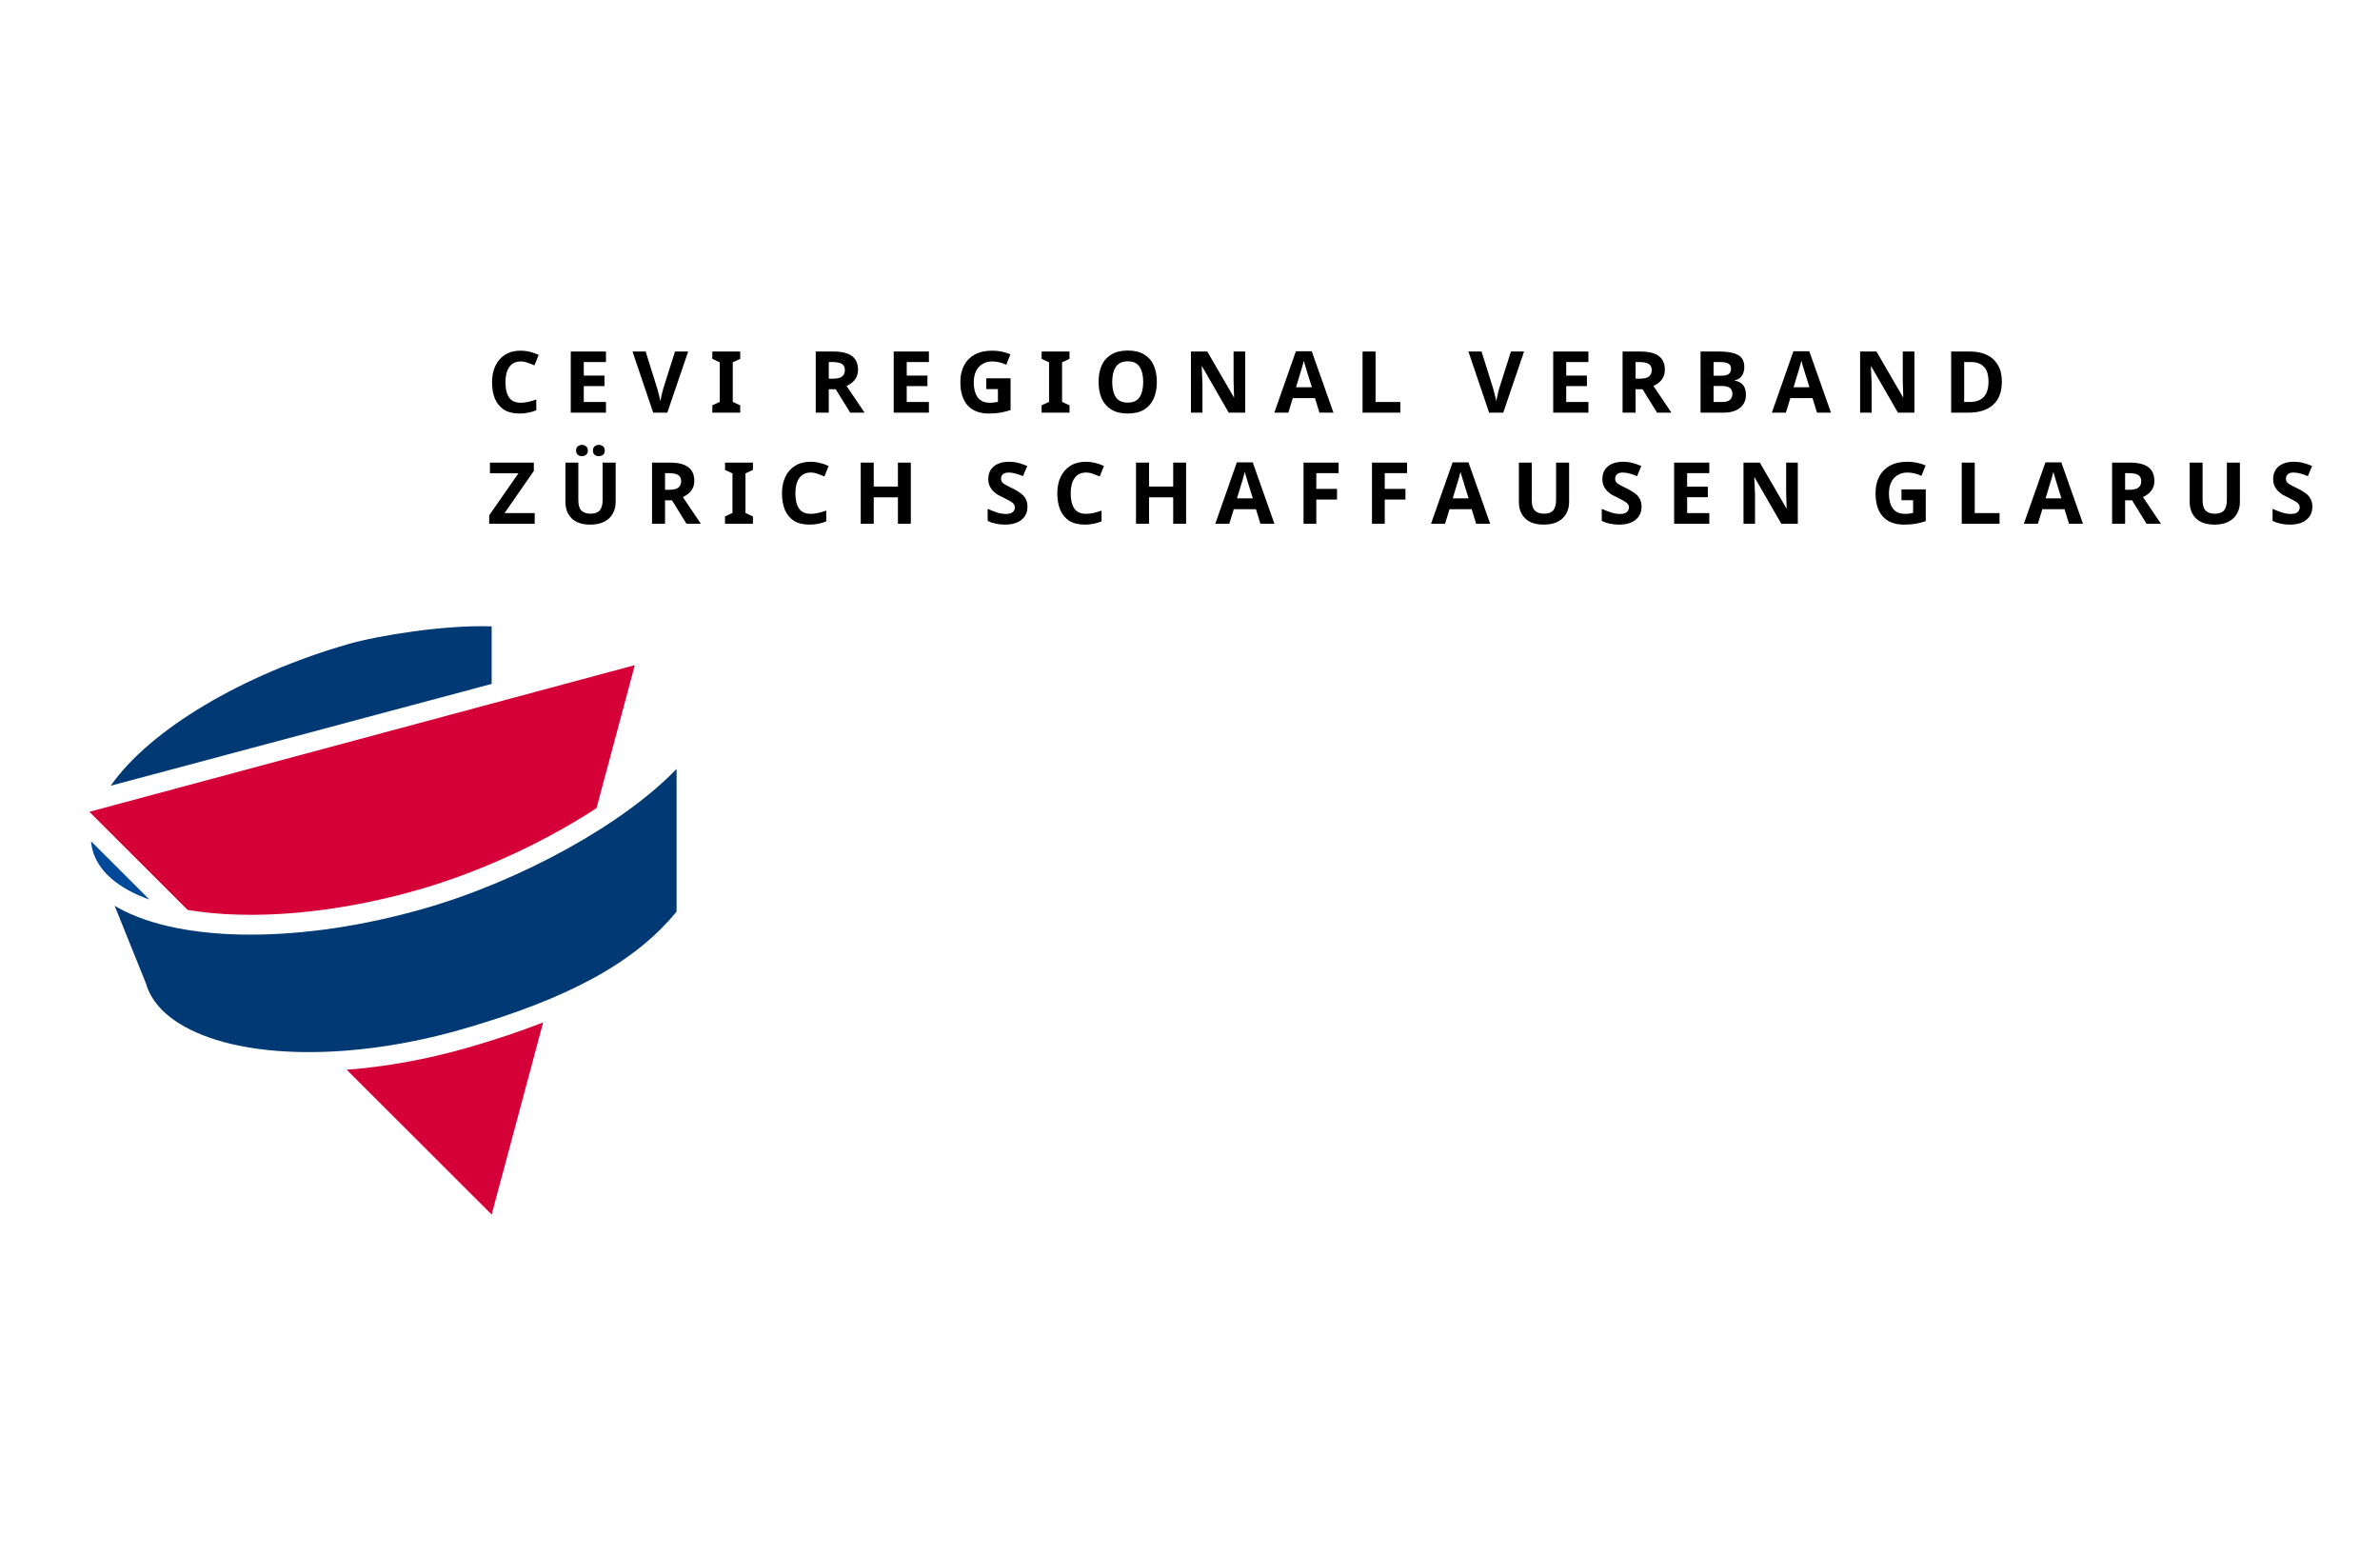
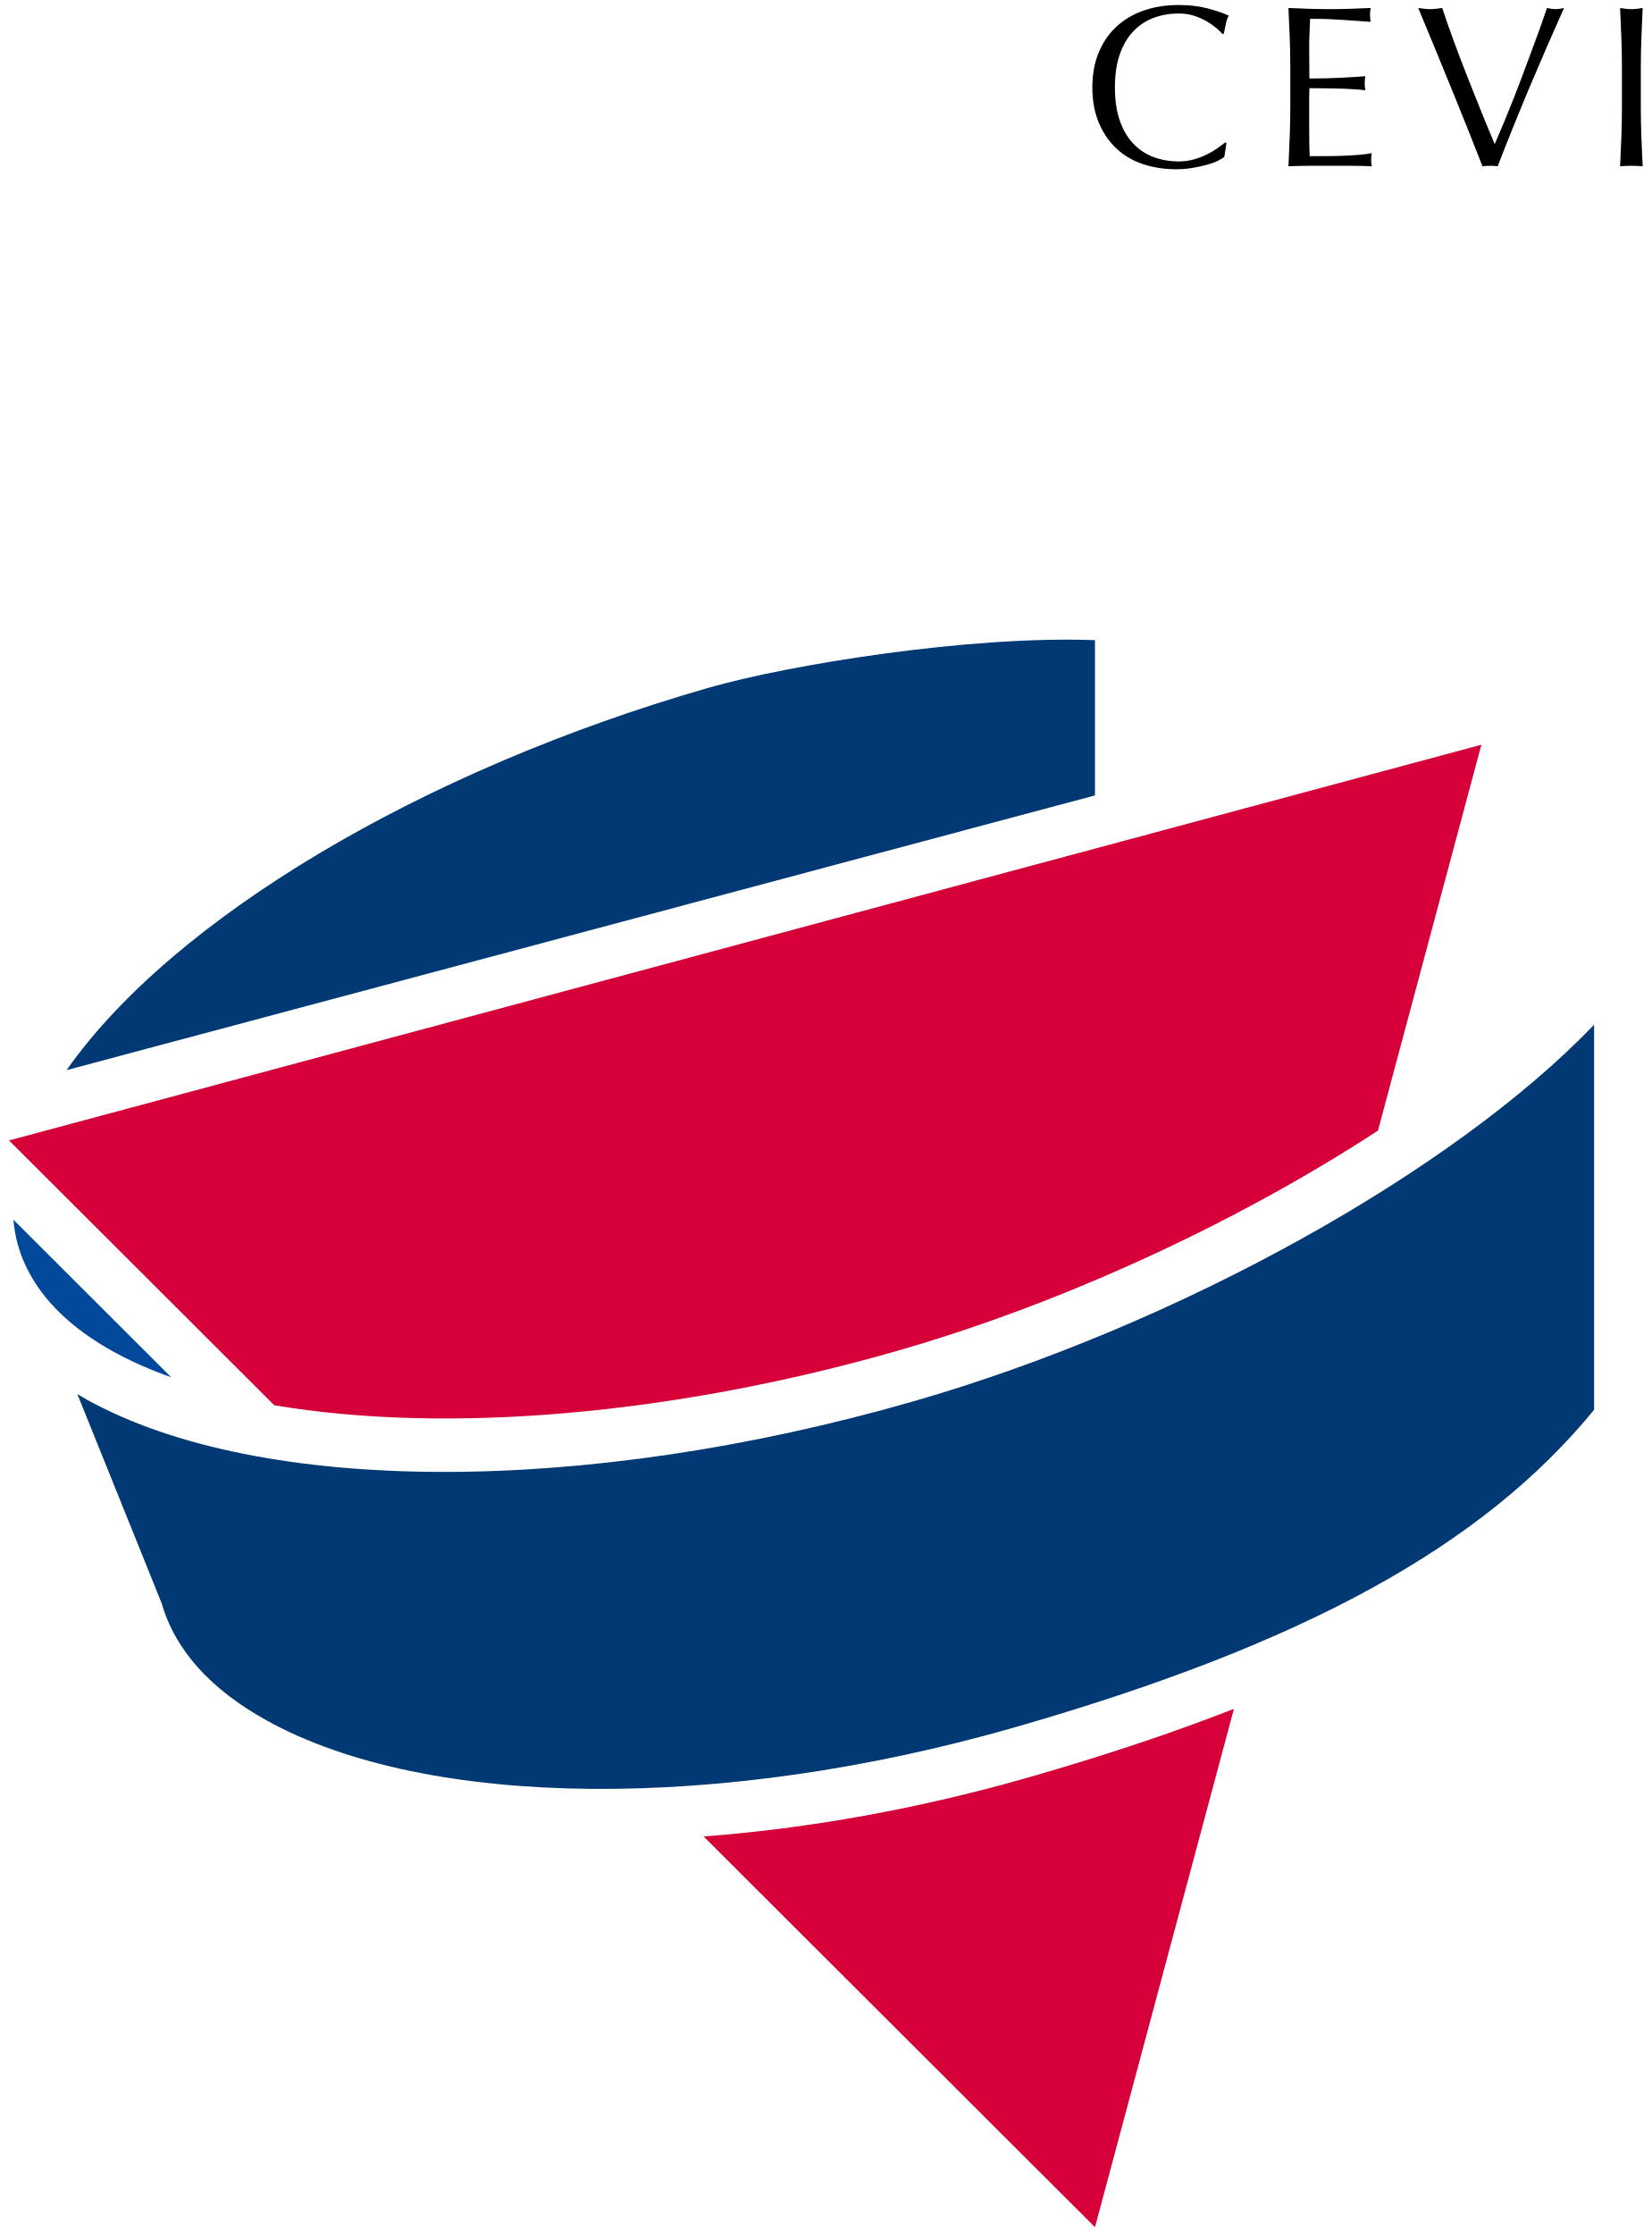
- <svg xmlns="http://www.w3.org/2000/svg" width="300px" height="196px" viewBox="0 0 300 196" version="1.1">
-   <description>Created with Sketch (http://www.bohemiancoding.com/sketch)</description>
+ <svg xmlns="http://www.w3.org/2000/svg" width="142px" height="192px" viewBox="0 0 142 192" version="1.1">
  <defs />
  <g id="Page-1" stroke="none" stroke-width="1" fill="none" fill-rule="evenodd">
-     <g id="Artboard-1" transform="translate(-331, -3787)">
-       <g id="veci_logo_rvb-+-CEVI-REGIONAL-VERBAN" transform="translate(342, 3828)">
-         <g id="veci_logo_rvb" transform="translate(0.297949, 37.86417)">
-           <g id="Group">
-             <path d="M0.356,28.222 C0.262,27.868 0.204,27.504 0.171,27.136 L7.544,34.498 C3.557,33.076 1.08,30.925 0.356,28.222 L0.356,28.222 L0.356,28.222 Z" id="Shape" fill="#00499A" />
-             <path d="M47.624,53.166 C42.462,54.65 37.287,55.571 32.402,55.938 L50.676,74.186 L57.165,49.979 C54.292,51.104 51.124,52.16 47.624,53.166 L47.624,53.166 L47.624,53.166 Z" id="Shape" fill="#D60038" />
-             <path d="M63.891,22.974 C57.233,27.322 49.081,31.064 41.499,33.243 C31.072,36.242 20.457,37.171 12.35,35.799 L-0.033,23.434 L68.72,4.955 L63.891,22.974 L63.891,22.974 Z" id="Shape" fill="#D60038" />
-             <path d="M73.985,36.011 C68.776,42.383 60.434,46.959 46.954,50.836 C33.205,54.789 19.486,54.667 12.004,50.525 C9.371,49.067 7.721,47.228 7.099,45.06 L3.155,35.276 C3.304,35.366 3.452,35.457 3.6,35.539 C11.671,40.008 26.816,40.042 42.183,35.623 C54.478,32.087 67.371,24.93 73.984,18.029 L73.984,36.011 L73.985,36.011 L73.985,36.011 Z" id="Shape" fill="#003973" />
-             <path d="M50.676,7.32 L2.655,20.15 C7.598,13.095 19.202,6.155 32.62,2.297 C36.391,1.212 44.818,-0.149 50.676,0.069 L50.676,7.32 L50.676,7.32 Z" id="Shape" fill="#003973" />
+     <g id="Artboard-5" transform="translate(-954, -3701)">
+       <g id="logo-cevi-1" transform="translate(953, 3701)">
+         <g id="Group-+-CEVI">
+           <g id="Group" transform="translate(0, 54.8896)">
+             <g id="Shape">
+               <path d="M2.494,51.936 C2.32,51.286 2.214,50.616 2.153,49.938 L15.724,63.486 C8.386,60.871 3.827,56.911 2.494,51.936 L2.494,51.936 L2.494,51.936 Z" fill="#00499A" />
+               <path d="M89.503,97.841 C80.001,100.573 70.476,102.267 61.483,102.943 L95.122,136.525 L107.066,91.977 C101.778,94.047 95.946,95.989 89.503,97.841 L89.503,97.841 L89.503,97.841 Z" fill="#D60038" />
+               <path d="M119.447,42.279 C107.191,50.281 92.186,57.166 78.229,61.178 C59.035,66.696 39.495,68.405 24.572,65.881 L1.777,43.125 L128.336,9.118 L119.447,42.279 L119.447,42.279 Z" fill="#D60038" />
+               <path d="M138.027,66.271 C128.44,77.998 113.083,86.419 88.27,93.553 C62.96,100.829 37.707,100.604 23.935,92.981 C19.089,90.298 16.05,86.913 14.905,82.923 L7.647,64.918 C7.92,65.084 8.193,65.252 8.465,65.403 C23.321,73.627 51.2,73.689 79.487,65.556 C102.12,59.049 125.854,45.879 138.027,33.179 L138.027,66.271 L138.027,66.271 L138.027,66.271 Z" fill="#003973" />
+               <path d="M95.122,13.472 L6.725,37.082 C15.824,24.099 37.184,11.327 61.885,4.227 C68.825,2.231 84.338,-0.275 95.122,0.127 L95.122,13.472 L95.122,13.472 Z" fill="#003973" />
+             </g>
          </g>
+           <path d="M106.242,13.478 L106.42,12.31 L106.341,12.23 C106.156,12.376 105.928,12.544 105.658,12.735 C105.387,12.927 105.083,13.105 104.747,13.27 C104.41,13.435 104.041,13.577 103.638,13.696 C103.235,13.814 102.797,13.874 102.321,13.874 C101.543,13.874 100.82,13.748 100.153,13.498 C99.487,13.247 98.906,12.861 98.411,12.339 C97.916,11.818 97.53,11.158 97.253,10.359 C96.975,9.561 96.837,8.614 96.837,7.518 C96.837,6.422 96.975,5.475 97.253,4.677 C97.53,3.878 97.916,3.218 98.411,2.697 C98.906,2.175 99.487,1.789 100.153,1.538 C100.82,1.288 101.543,1.162 102.321,1.162 C102.797,1.162 103.232,1.225 103.628,1.35 C104.024,1.476 104.381,1.631 104.697,1.816 C105.014,2 105.291,2.192 105.529,2.39 C105.767,2.588 105.951,2.766 106.083,2.924 L106.202,2.885 C106.242,2.674 106.295,2.41 106.361,2.093 C106.427,1.776 106.512,1.525 106.618,1.34 C106.064,1.09 105.427,0.875 104.707,0.697 C103.988,0.519 103.193,0.43 102.321,0.43 C101.226,0.43 100.223,0.588 99.312,0.905 C98.401,1.222 97.619,1.684 96.965,2.291 C96.312,2.898 95.804,3.64 95.441,4.518 C95.078,5.396 94.896,6.396 94.896,7.518 C94.896,8.64 95.078,9.64 95.441,10.518 C95.804,11.395 96.305,12.138 96.946,12.745 C97.586,13.352 98.348,13.804 99.233,14.101 C100.117,14.398 101.081,14.547 102.123,14.547 C102.612,14.547 103.08,14.507 103.529,14.428 C103.978,14.349 104.384,14.26 104.747,14.161 C105.11,14.062 105.42,13.95 105.677,13.824 C105.935,13.699 106.123,13.583 106.242,13.478 L106.242,13.478 Z M111.912,5.795 L111.912,9.201 C111.912,10.072 111.895,10.927 111.862,11.765 C111.829,12.603 111.793,13.445 111.753,14.29 C112.361,14.263 112.961,14.25 113.555,14.25 L115.357,14.25 L117.149,14.25 C117.736,14.25 118.327,14.263 118.921,14.29 C118.881,14.158 118.862,13.986 118.862,13.775 C118.862,13.682 118.865,13.58 118.871,13.468 C118.878,13.356 118.895,13.253 118.921,13.161 C118.604,13.227 118.231,13.276 117.802,13.309 C117.373,13.342 116.918,13.369 116.436,13.389 C115.954,13.408 115.463,13.418 114.961,13.418 L113.575,13.418 C113.562,13.168 113.552,12.798 113.545,12.31 C113.539,11.821 113.535,11.201 113.535,10.448 L113.535,9.26 L113.535,8.488 C113.535,8.277 113.539,8.102 113.545,7.963 C113.552,7.825 113.555,7.696 113.555,7.577 C113.793,7.577 114.113,7.581 114.515,7.587 C114.918,7.594 115.347,7.6 115.802,7.607 C116.258,7.614 116.713,7.63 117.169,7.657 C117.624,7.683 118.023,7.716 118.367,7.756 C118.327,7.558 118.307,7.36 118.307,7.162 C118.307,6.95 118.327,6.746 118.367,6.548 C118.076,6.574 117.769,6.597 117.446,6.617 C117.122,6.637 116.769,6.657 116.387,6.676 C116.004,6.696 115.581,6.713 115.119,6.726 C114.657,6.739 114.136,6.746 113.555,6.746 C113.555,6.495 113.552,6.125 113.545,5.637 C113.539,5.149 113.535,4.647 113.535,4.132 C113.535,3.644 113.545,3.208 113.565,2.825 C113.585,2.443 113.601,2.04 113.615,1.618 C114.261,1.618 114.816,1.627 115.278,1.647 C115.74,1.667 116.165,1.69 116.555,1.717 C116.944,1.743 117.314,1.769 117.664,1.796 C118.013,1.822 118.4,1.849 118.822,1.875 C118.782,1.677 118.763,1.479 118.763,1.281 C118.763,1.083 118.782,0.885 118.822,0.687 C118.228,0.713 117.641,0.736 117.06,0.756 C116.479,0.776 115.892,0.786 115.298,0.786 C114.704,0.786 114.113,0.776 113.525,0.756 C112.938,0.736 112.347,0.713 111.753,0.687 C111.793,1.532 111.829,2.377 111.862,3.221 C111.895,4.066 111.912,4.924 111.912,5.795 L111.912,5.795 Z M128.432,14.29 C128.604,14.263 128.822,14.25 129.086,14.25 C129.31,14.25 129.528,14.263 129.739,14.29 C130.61,12.032 131.521,9.775 132.471,7.518 C133.422,5.261 134.412,2.984 135.441,0.687 C135.151,0.753 134.907,0.786 134.709,0.786 C134.511,0.786 134.267,0.753 133.976,0.687 C133.831,1.123 133.653,1.637 133.442,2.231 C133.23,2.825 132.996,3.466 132.739,4.152 C132.481,4.838 132.214,5.554 131.937,6.3 C131.66,7.046 131.379,7.779 131.095,8.498 C130.811,9.217 130.531,9.91 130.254,10.577 C129.977,11.244 129.719,11.848 129.482,12.389 C129.059,11.386 128.643,10.376 128.234,9.359 C127.825,8.343 127.426,7.34 127.036,6.35 C126.647,5.36 126.277,4.386 125.927,3.429 C125.578,2.472 125.258,1.558 124.967,0.687 C124.782,0.713 124.604,0.736 124.433,0.756 C124.261,0.776 124.096,0.786 123.938,0.786 C123.779,0.786 123.614,0.776 123.443,0.756 C123.271,0.736 123.093,0.713 122.908,0.687 C123.383,1.822 123.881,3.023 124.403,4.291 C124.924,5.558 125.432,6.799 125.927,8.013 C126.422,9.227 126.888,10.382 127.323,11.478 C127.759,12.574 128.129,13.511 128.432,14.29 L128.432,14.29 Z M140.418,5.815 L140.418,9.221 C140.418,10.092 140.402,10.95 140.369,11.795 C140.336,12.64 140.3,13.471 140.26,14.29 C140.564,14.263 140.887,14.25 141.23,14.25 C141.573,14.25 141.897,14.263 142.2,14.29 C142.161,13.471 142.124,12.64 142.091,11.795 C142.058,10.95 142.042,10.092 142.042,9.221 L142.042,5.815 C142.042,4.944 142.058,4.089 142.091,3.251 C142.124,2.413 142.161,1.558 142.2,0.687 C142.029,0.713 141.864,0.736 141.705,0.756 C141.547,0.776 141.389,0.786 141.23,0.786 C141.072,0.786 140.913,0.776 140.755,0.756 C140.597,0.736 140.432,0.713 140.26,0.687 C140.3,1.558 140.336,2.413 140.369,3.251 C140.402,4.089 140.418,4.944 140.418,5.815 L140.418,5.815 Z" id="CEVI" fill="#000000" />
        </g>
-         <text id="CEVI-REGIONAL-VERBAN" font-family="Ornitons-Serial" font-size="10.8" font-weight="bold" letter-spacing="2.7" fill="#000000">
-           <tspan x="50.4" y="11">CEVI REGIONAL VERBAND</tspan>
-           <tspan x="50.4" y="25">ZÜRICH SCHAFFAUSEN GLARUS</tspan>
-         </text>
      </g>
    </g>
  </g>
</svg>
